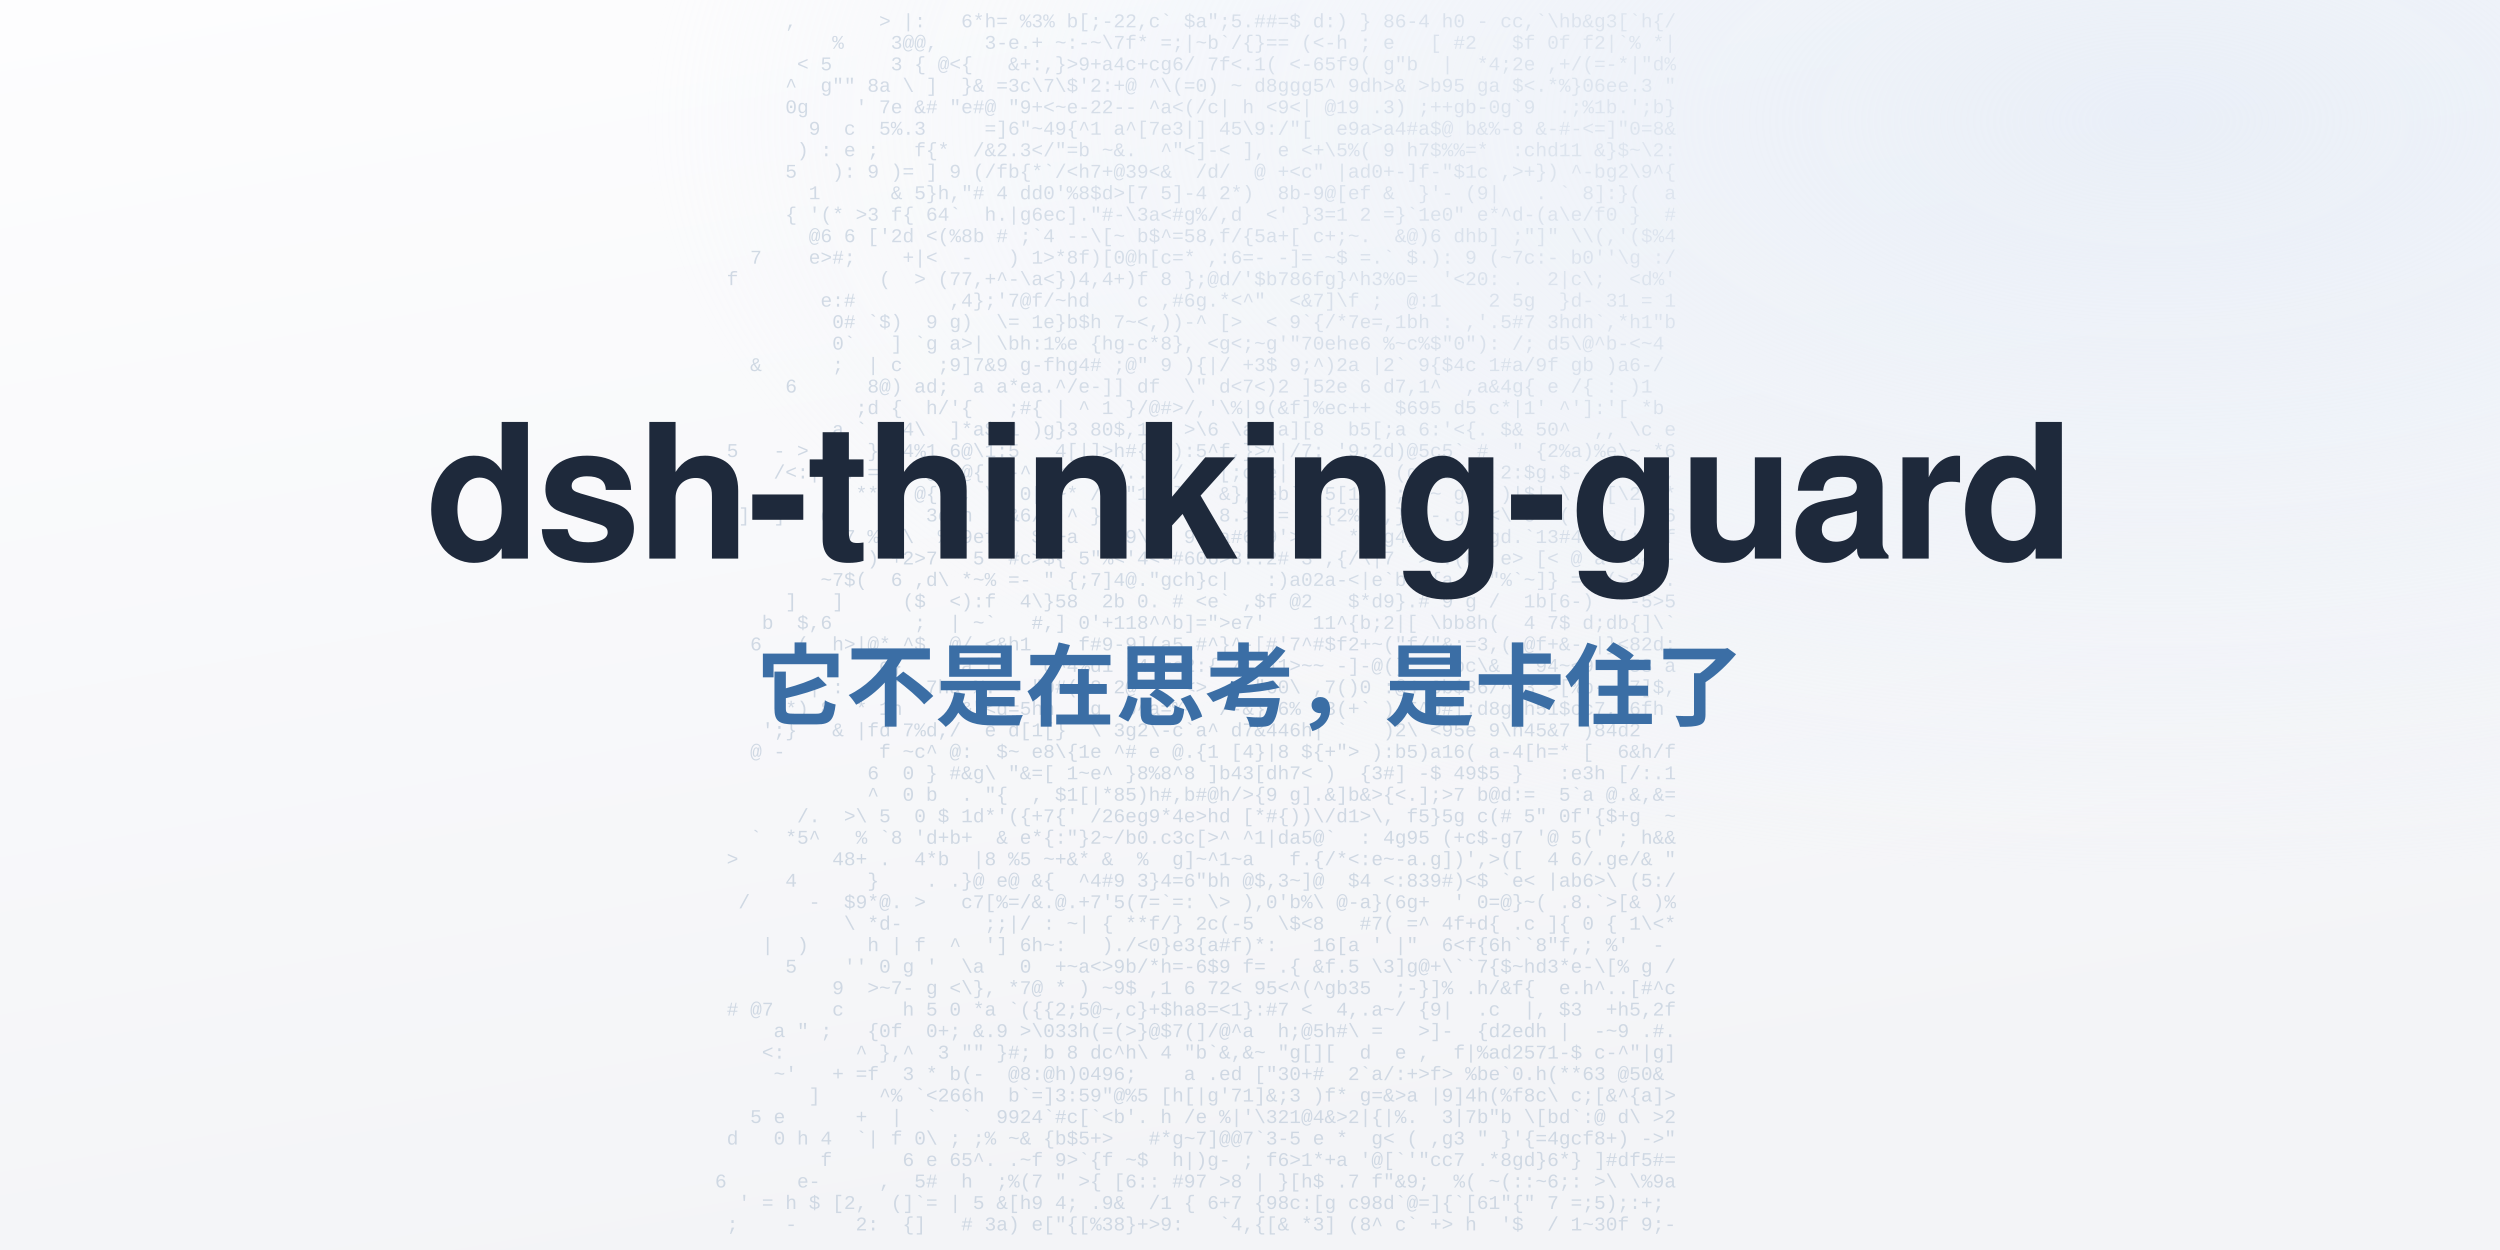
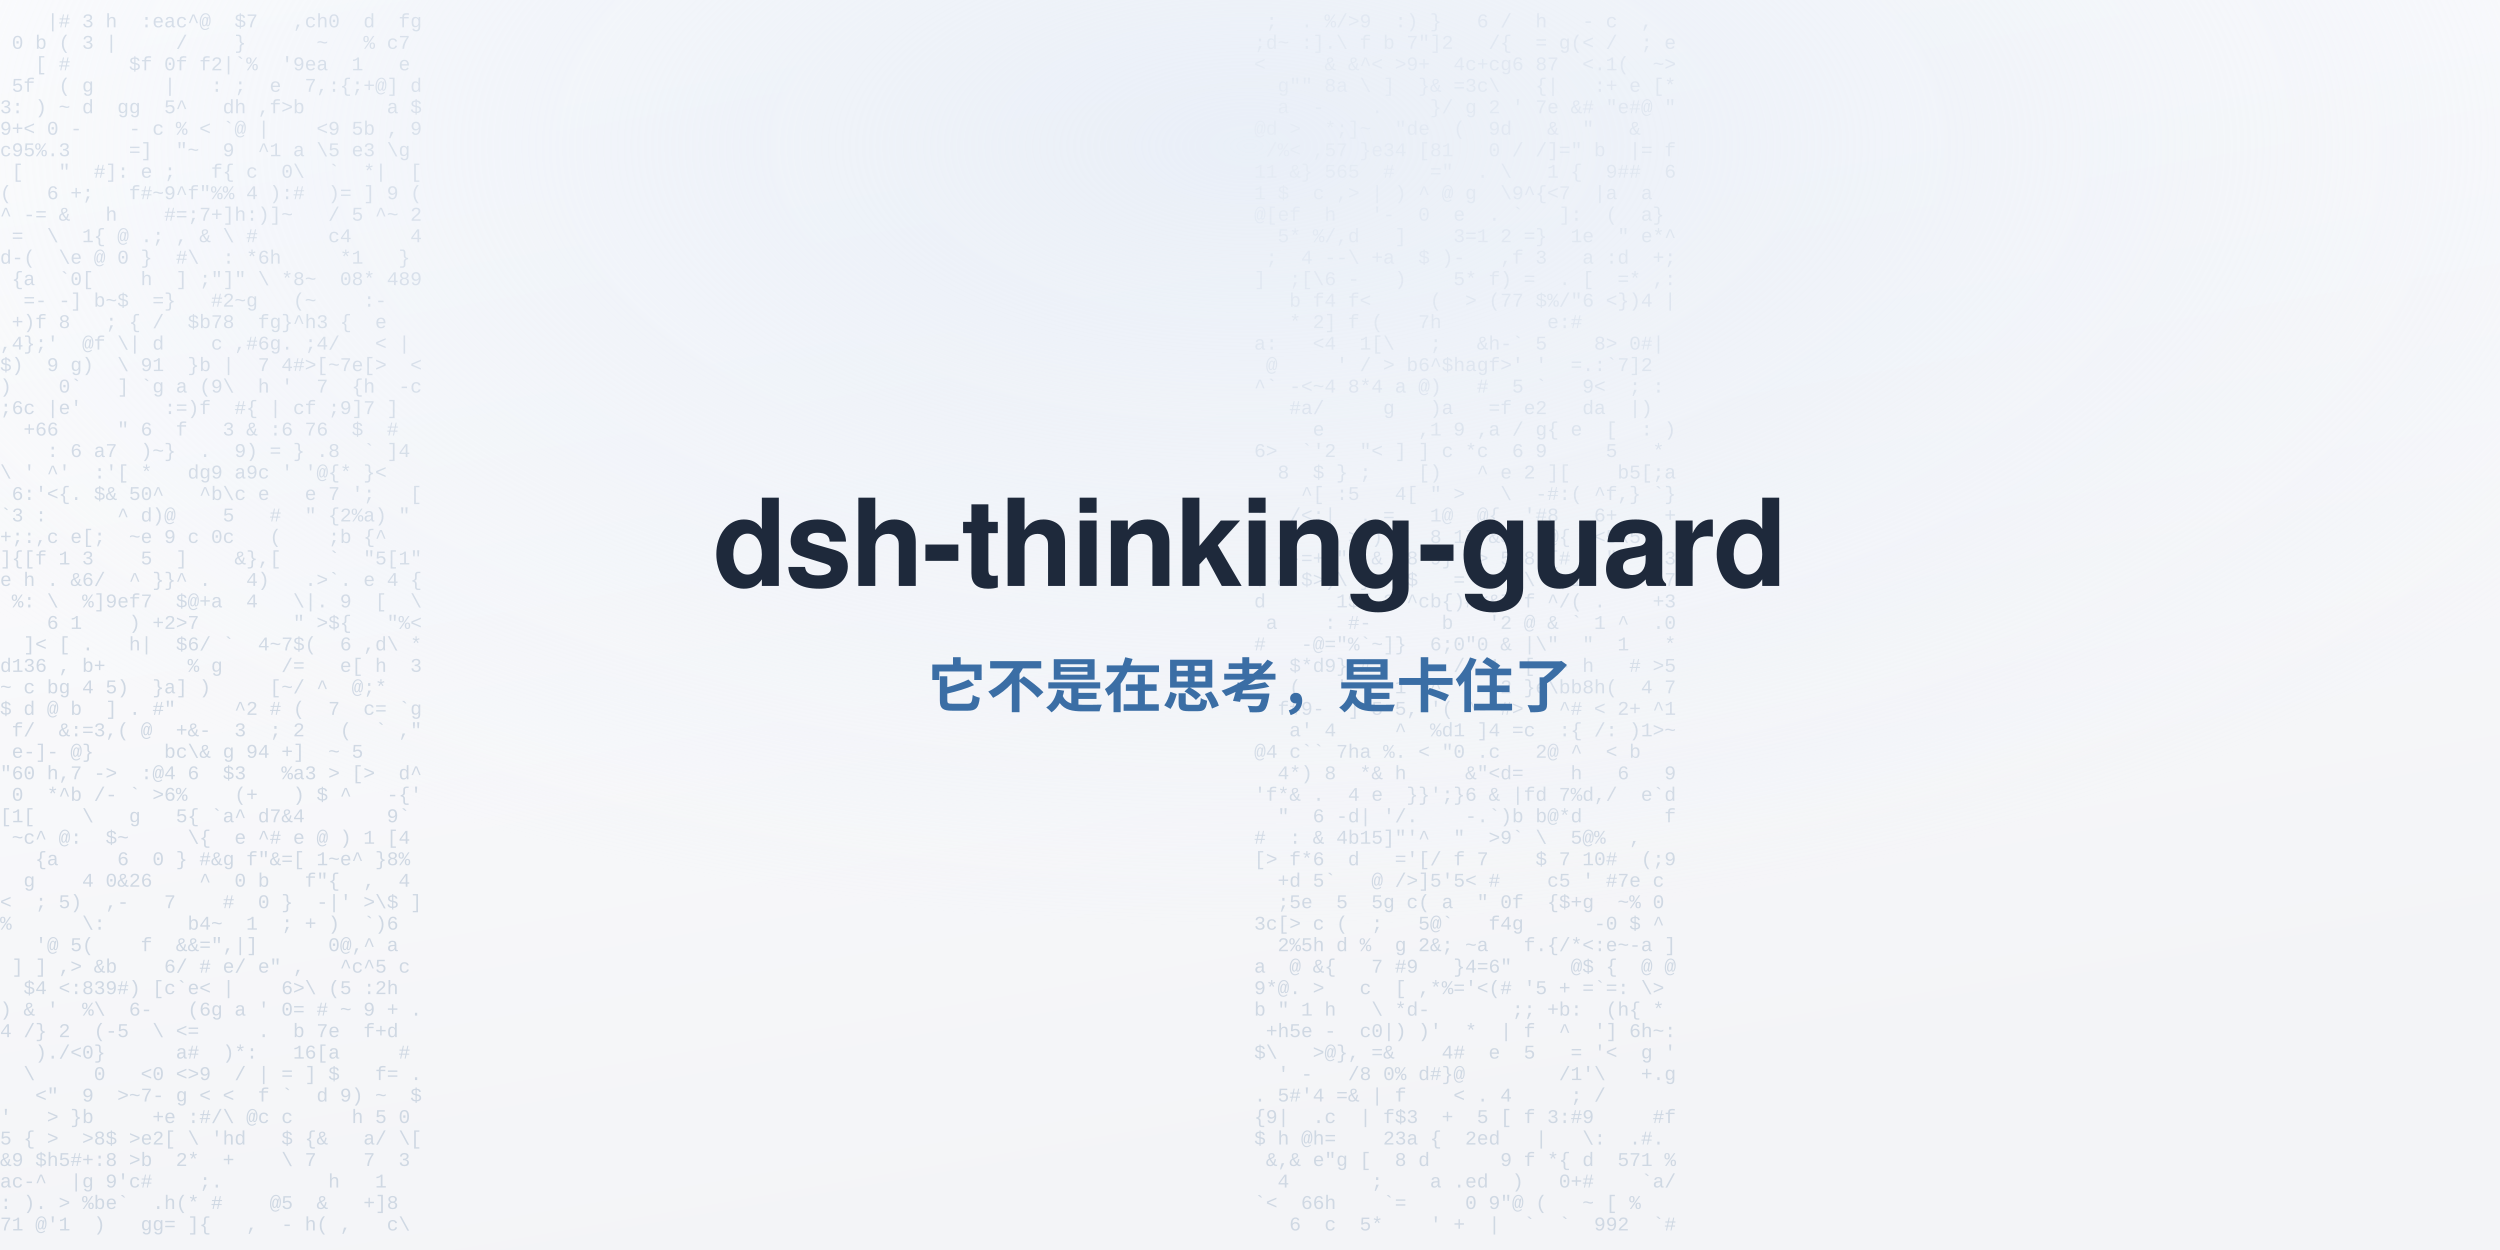
<svg xmlns="http://www.w3.org/2000/svg" viewBox="0 0 1280 640" width="1280" height="640" role="img" aria-label="它不是在思考，是卡住了">
  <style>
    text { font-family: 'PingFang SC','Hiragino Sans GB','Microsoft YaHei','Noto Sans SC',Helvetica,Arial,sans-serif; }
    .noise { font-family: ui-monospace,Menlo,Consolas,'Courier New',monospace; font-size: 10px; fill: #cfd8e3; white-space: pre; }
-     .name { font-size: 96px; font-weight: 800; fill: #1e293b; letter-spacing: -2px; }
-     .line { font-size: 46px; font-weight: 600; fill: #3b6ea5; }
+     .name { font-size: 62px; font-weight: 800; fill: #1e293b; letter-spacing: -1px; }
+     .line { font-size: 30px; font-weight: 600; fill: #3b6ea5; }
  </style>
  <defs>
    <linearGradient id="bg" x1="0" y1="0" x2="0.35" y2="1">
      <stop offset="0" stop-color="#FDFDFE" />
      <stop offset="1" stop-color="#F3F4F7" />
    </linearGradient>
-     <radialGradient id="glow" cx="0.86" cy="0.10" r="0.6">
+     <radialGradient id="glow" cx="0.5" cy="0.12" r="0.62">
      <stop offset="0" stop-color="#e8eef7" stop-opacity="0.9" />
      <stop offset="1" stop-color="#e8eef7" stop-opacity="0" />
    </radialGradient>
  </defs>
  <rect width="1280" height="640" fill="url(#bg)" />
-   <text x="0" y="14" class="noise" xml:space="preserve" textLength="1280" lengthAdjust="spacing">                                                                   ,       &gt; |:   6*h= %3% b[;-22,c` $a";5.##=$ d:) } 86-4 h0 - cc,`\hb&amp;g3[`h{/</text>
-   <text x="0" y="25" class="noise" xml:space="preserve" textLength="1280" lengthAdjust="spacing">                                                                       %    3@@,    3-e.+ ~:-~\7f* =;|~b`/{}== (&lt;-h ; e   [ #2   $f 0f f2|`% *|</text>
-   <text x="0" y="36" class="noise" xml:space="preserve" textLength="1280" lengthAdjust="spacing">                                                                    &lt; 5     3 { @&lt;{   &amp;+:,}&gt;9+a4c+cg6/ 7f&lt;.1( &lt;-65f9( g"b  |  *4;2e ,+/(=-*|"d%</text>
-   <text x="0" y="47" class="noise" xml:space="preserve" textLength="1280" lengthAdjust="spacing">                                                                   ^  g"" 8a \ ]  }&amp; =3c\7\$'2:+@ ^\(=0) ~ d8ggg5^ 9dh&gt;&amp; &gt;b95 ga $&lt;.*%}06ee.3 "</text>
-   <text x="0" y="58" class="noise" xml:space="preserve" textLength="1280" lengthAdjust="spacing">                                                                   0g    ' 7e &amp;# "e#@ "9+&lt;~e-22-- ^a&lt;(/c| h &lt;9&lt;| @19 .3) ;++gb-0g`9  .;%1b.';b}</text>
-   <text x="0" y="69" class="noise" xml:space="preserve" textLength="1280" lengthAdjust="spacing">                                                                     9  c  5%.3     =]6"~49{^1 a^[7e3|] 45\9:/"[  e9a&gt;a4#a$@ b&amp;%-8 &amp;-#-&lt;=]"0=8&amp;</text>
-   <text x="0" y="80" class="noise" xml:space="preserve" textLength="1280" lengthAdjust="spacing">                                                                    ) : e ;   f{*  /&amp;2.3&lt;/"=b ~&amp;.  ^"&lt;]-&lt; ], e &lt;+\5%( 9 h7$%%=*  :chd11 &amp;}$~\2:</text>
-   <text x="0" y="91" class="noise" xml:space="preserve" textLength="1280" lengthAdjust="spacing">                                                                   5   ): 9 )= ] 9 (/fb{*`/&lt;h7+@39&lt;&amp;  /d/  @ +&lt;c" |ad0+-]f-"$1c ,&gt;+}) ^-bg2\9^{</text>
-   <text x="0" y="102" class="noise" xml:space="preserve" textLength="1280" lengthAdjust="spacing">                                                                     1      &amp; 5}h,"# 4 dd0'%8$d&gt;[7 5]-4 2*)  8b-9@[ef &amp;  }'- (9|   . ` 8]:}(  a</text>
-   <text x="0" y="113" class="noise" xml:space="preserve" textLength="1280" lengthAdjust="spacing">                                                                   { '(* &gt;3 f{ 64`  h.|g6ec]."#-\3a&lt;#g%/,d  &lt;' }3=1 2 =}`1e0" e*^d-(a\e/f0 }  #</text>
-   <text x="0" y="124" class="noise" xml:space="preserve" textLength="1280" lengthAdjust="spacing">                                                                     @6 6 ['2d &lt;(%8b # ;`4 --\[~ b$^=58,f/{5a+[ c+;~.  &amp;@)6 dhb] ;"]" \\(,'($%4</text>
-   <text x="0" y="135" class="noise" xml:space="preserve" textLength="1280" lengthAdjust="spacing">                                                                7    e&gt;#;    +|&lt;  -   ) 1&gt;*8f)[0@h[c=* ,:6=- -]= ~$ =.` $.): 9 (~7c:- b0''\g :/</text>
-   <text x="0" y="146" class="noise" xml:space="preserve" textLength="1280" lengthAdjust="spacing">                                                              f            (  &gt; (77,+^-\a&lt;})4,4+)f 8 };@d/'$b786fg}^h3%0=  '&lt;20: .  2|c\;  &lt;d%'</text>
-   <text x="0" y="157" class="noise" xml:space="preserve" textLength="1280" lengthAdjust="spacing">                                                                      e:#        ,4};'7@f/~hd    c ,#6g.*&lt;^"  &lt;&amp;7]\f ;  @:1    2 5g  }d- 31 = 1</text>
-   <text x="0" y="168" class="noise" xml:space="preserve" textLength="1280" lengthAdjust="spacing">                                                                       0# `$)  9 g)  \= 1e}b$h 7~&lt;,))-^ [&gt;  &lt; 9`{/*7e=,1bh : ,'.5#7 3hdh`,*h1"b</text>
-   <text x="0" y="179" class="noise" xml:space="preserve" textLength="1280" lengthAdjust="spacing">                                                                       0`   ] `g a&gt;| \bh:1%e {hg-c*8}, &lt;g&lt;;~g'"70ehe6 %~c%$"0"): /; d5\@^b-&lt;~4 </text>
-   <text x="0" y="190" class="noise" xml:space="preserve" textLength="1280" lengthAdjust="spacing">                                                                &amp;      ;  | c   ;9]7&amp;9 g-fhg4# ;@" 9 ){|/ +3$ 9;^)2a |2` 9{$4c 1#a/9f gb )a6-/ </text>
-   <text x="0" y="201" class="noise" xml:space="preserve" textLength="1280" lengthAdjust="spacing">                                                                   6      8@) ad;  a a*ea.^/e-]] df  \" d&lt;7&lt;)2 ]52e 6 d7,1^  ,a&amp;4g{ e /{ : )1  </text>
-   <text x="0" y="212" class="noise" xml:space="preserve" textLength="1280" lengthAdjust="spacing">                                                                         ;d {  h/'{   ;#{ | ^ 1 }/@#&gt;/,'\%|9(&amp;f]%ec++  $695 d5 c*|1' ^']:'[ *b </text>
-   <text x="0" y="223" class="noise" xml:space="preserve" textLength="1280" lengthAdjust="spacing">                                                                       a `   4\  ]*a$ 1 )g}3 80$,1;e &gt;\6 \ae.a][8  b5[;a 6:'&lt;{. $&amp; 50^  ,, \c e</text>
-   <text x="0" y="234" class="noise" xml:space="preserve" textLength="1280" lengthAdjust="spacing">                                                              5   - &gt;     }/[4%1 6@\1:5   4[|]&gt;h#{~~):5^f,}&gt;^|/7: '9;2d)@5c5` #  " {2%a)%e\~ *6</text>
-   <text x="0" y="245" class="noise" xml:space="preserve" textLength="1280" lengthAdjust="spacing">                                                                  /&lt;:|  . =   1@  @{ %-^  g6+ 6/..#&lt;/ , [;c~e| ) .&gt;    (g';b/|e 2:$g.$-. h` | ,</text>
-   <text x="0" y="256" class="noise" xml:space="preserve" textLength="1280" lengthAdjust="spacing">                                                                         **   @{ @, \5 0[&lt;~* /43"15e]f  &amp;},[eb`3"5[1"^ ;&lt;"~ g"  )|$| \ 6 [\2f$*</text>
-   <text x="0" y="267" class="noise" xml:space="preserve" textLength="1280" lengthAdjust="spacing">                                                               ]  ]   d:   f   3e h . &amp;6/  ^ }}^ .   4) 8.&gt;`.= -}{2%f ,}|.-.g,@&lt;\ c~ ( &lt;   |`06</text>
-   <text x="0" y="278" class="noise" xml:space="preserve" textLength="1280" lengthAdjust="spacing">                                                                        7 %: \  %]9ef7  $@+a  4 9\|. 9 %a#6a9'&gt;+;  *ecg4]    +cgd.`13#4f62(;9bf</text>
-   <text x="0" y="289" class="noise" xml:space="preserve" textLength="1280" lengthAdjust="spacing">                                                                          ) +2&gt;7   5  #c&gt;${ 5"%&lt;'4&lt;-#606&gt;8:.2# 3 ,{/\|7  &gt;'.(6) e&gt; [&lt; @ a '&amp;4#-</text>
-   <text x="0" y="300" class="noise" xml:space="preserve" textLength="1280" lengthAdjust="spacing">                                                                      ~7$(  6 ,d\ *~% =- " {;7]4@."gch}c|   :)a02a-&lt;|e`b`#{a-@="%`~]} =%~(&gt;3&amp;#.</text>
-   <text x="0" y="311" class="noise" xml:space="preserve" textLength="1280" lengthAdjust="spacing">                                                                   ]   ]     ($  &lt;):f  4\}58  2b 0. # &lt;e` ,$f @2   $*d9}.# 9 g /  1b[6-)   -5&gt;5</text>
-   <text x="0" y="322" class="noise" xml:space="preserve" textLength="1280" lengthAdjust="spacing">                                                                 b  $,6       ;  | ~`   #,] 0'+118^^b]="&gt;e7'    11^{b;2|[ \bb8h(  4 7$ d;db{]\`</text>
-   <text x="0" y="333" class="noise" xml:space="preserve" textLength="1280" lengthAdjust="spacing">                                                                6   (  h&gt;|@* ^$  @/ &lt;&amp;h1    f#9-9](a5,#^}^-[#'7^#$f2+~("f/"&amp;:=3,( @f+&amp;- |}&lt;82d;</text>
-   <text x="0" y="344" class="noise" xml:space="preserve" textLength="1280" lengthAdjust="spacing">                                                                           c}     a'(    d^4%d1 ]4 =c2:{ /: )1&gt;~~ -]-@(] `  bc\&amp; g 94~&lt;9 ~ 58 a</text>
-   <text x="0" y="355" class="noise" xml:space="preserve" textLength="1280" lengthAdjust="spacing">                                                                     | :    `` 7ha %. &lt; "0#( 8 2@ ^  &lt;&gt;    "60\ ,7()0 :@4 6b$36/^ 3 &gt;[%b- ^7]$,</text>
-   <text x="0" y="366" class="noise" xml:space="preserve" textLength="1280" lengthAdjust="spacing">                                                                   *) 8  * 1h     &amp;"&lt;d=5hh  :g  9^a=%^  /-&amp;}&gt;6%  3(+` )/5^b#|:d8g h51$cc7, 6fh </text>
-   <text x="0" y="377" class="noise" xml:space="preserve" textLength="1280" lengthAdjust="spacing">                                                                 ';}   &amp; |fd 7%d,/  e`d[1[}  \ 3g2\-c`a^ d7&amp;446h| `   )2\ &lt;95e 9\h45&amp;7 )84d2   </text>
-   <text x="0" y="388" class="noise" xml:space="preserve" textLength="1280" lengthAdjust="spacing">                                                                @ -        f ~c^ @:  $~ e8\{1e ^# e @.{1 [4}|8 ${+"&gt; ):b5)a16( a-4[h=* [  6&amp;h/f</text>
-   <text x="0" y="399" class="noise" xml:space="preserve" textLength="1280" lengthAdjust="spacing">                                                                          6  0 } #&amp;g\ "&amp;=[ 1~e^ }8%8^8 ]b43[dh7&lt; )  {3#] -$ 49$5 }   :e3h [/:.1</text>
-   <text x="0" y="410" class="noise" xml:space="preserve" textLength="1280" lengthAdjust="spacing">                                                                          ^  0 b  . "{  , $1[|*85)h#,b#@h/&gt;{9 g].&amp;]b&amp;&gt;{&lt;.];&gt;7 b@d:=  5`a @.&amp;,&amp;=</text>
-   <text x="0" y="421" class="noise" xml:space="preserve" textLength="1280" lengthAdjust="spacing">                                                                    /.  &gt;\ 5  0 $ 1d*'({+7{' /26eg9*4e&gt;hd [*#{))\/d1&gt;\, f5}5g c(# 5" 0f'{$+g  ~</text>
-   <text x="0" y="432" class="noise" xml:space="preserve" textLength="1280" lengthAdjust="spacing">                                                                `  *5^   % `8 'd+b+  &amp; e*{:"}2~/b0.c3c[&gt;^ ^1|da5@`  : 4g95 (+c$-g7 '@ 5(' ; h&amp;&amp;</text>
-   <text x="0" y="443" class="noise" xml:space="preserve" textLength="1280" lengthAdjust="spacing">                                                              &gt;        48+ .  4*b  |8 %5 ~+&amp;* &amp;  %  g]~^1~a   f.{/*&lt;:e~-a.g])',&gt;([  4 6/.ge/&amp; "</text>
-   <text x="0" y="454" class="noise" xml:space="preserve" textLength="1280" lengthAdjust="spacing">                                                                   4      }    . .}@ e@ &amp;{  ^4#9 3}4=6"bh @$,3~]@  $4 &lt;:839#)&lt;$ `e&lt; |ab6&gt;\ (5:/</text>
-   <text x="0" y="465" class="noise" xml:space="preserve" textLength="1280" lengthAdjust="spacing">                                                               /     -  $9*@. &gt;   c7[%=/&amp;.@.+7'5(7=`=: \&gt; ),0'b%\ @-a}(6g+  ' 0=@}~( .8.`&gt;[&amp; )%</text>
-   <text x="0" y="476" class="noise" xml:space="preserve" textLength="1280" lengthAdjust="spacing">                                                                        \ *d-       ;;|/ : ~| { **f/} 2c(-5  \$&lt;8   #7( =^ 4f+d{ .c ]{ 0 { 1\&lt;*</text>
-   <text x="0" y="487" class="noise" xml:space="preserve" textLength="1280" lengthAdjust="spacing">                                                                 |  )     h | f  ^  '] 6h~:   )./&lt;0}e3{a#f)*:   16[a ' |"  6&lt;f{6h``8"f,; %'  - </text>
-   <text x="0" y="498" class="noise" xml:space="preserve" textLength="1280" lengthAdjust="spacing">                                                                   5    '' 0 g '  \a   0  +~a&lt;&gt;9b/*h=-6$9 f= .{ &amp;f.5 \3]g@+\``7{$~hd3*e-\[% g /</text>
-   <text x="0" y="509" class="noise" xml:space="preserve" textLength="1280" lengthAdjust="spacing">                                                                       9  &gt;~7- g &lt;\}, *7@ * ) ~9$ ,1 6 72&lt; 95&lt;^(^gb35  ;-}]% .h/&amp;f{  e.h^..[#^c</text>
-   <text x="0" y="520" class="noise" xml:space="preserve" textLength="1280" lengthAdjust="spacing">                                                              # @7     c     h 5 0 *a `({{2;5@~,c}+$ha8=&lt;1}:#7 &lt;  4,.a~/ {9|  .c  |, $3  +h5,2f</text>
-   <text x="0" y="531" class="noise" xml:space="preserve" textLength="1280" lengthAdjust="spacing">                                                                  a " ;   {0f  0+; &amp;.9 &gt;\033h(=(&gt;}@$7(]/@^a  h;@5h#\ =   &gt;]-  {d2edh |  -~9 .#.</text>
-   <text x="0" y="542" class="noise" xml:space="preserve" textLength="1280" lengthAdjust="spacing">                                                                 &lt;:      ^ },^  3 "" }#; b 8 dc^h\ 4 "b`&amp;,&amp;~ "g[][  d  e ,  f|%ad2571-$ c-^"|g]</text>
-   <text x="0" y="553" class="noise" xml:space="preserve" textLength="1280" lengthAdjust="spacing">                                                                  ~'   + =f  3 * b(-  @8:@h)0496;    a .ed ["30+#  2`a/:+&gt;f&gt; %be`0.h(**63 @50&amp; </text>
-   <text x="0" y="564" class="noise" xml:space="preserve" textLength="1280" lengthAdjust="spacing">                                                                     ]     ^% `&lt;266h  b`=]3:59"@%5 [h[|g'71]&amp;;3 )f* g=&amp;&gt;a |9]4h(%f8c\ c;[&amp;^{a]&gt;</text>
-   <text x="0" y="575" class="noise" xml:space="preserve" textLength="1280" lengthAdjust="spacing">                                                                5 e      +  |  `  `  9924`#c[`&lt;b'. h /e %|'\321@4&amp;&gt;2|{|%.  3|7b"b \[bd`:@ d\ &gt;2</text>
-   <text x="0" y="586" class="noise" xml:space="preserve" textLength="1280" lengthAdjust="spacing">                                                              d   0 h 4  `| f 0\ ; ;% ~&amp; {b$5+&gt;   #*g~7]@@7`3-5 e *  g&lt; ( ,g3 " }'{=4gcf8+) -&gt;"</text>
-   <text x="0" y="597" class="noise" xml:space="preserve" textLength="1280" lengthAdjust="spacing">                                                                      f      6 e 65^. .~f 9&gt;`{f ~$  h|)g- ; f6&gt;1*+a '@[`'"cc7 .*8gd}6*} ]#df5#=</text>
-   <text x="0" y="608" class="noise" xml:space="preserve" textLength="1280" lengthAdjust="spacing">                                                             6      e-     ,  5#  h  ;%(7 " &gt;{ [6:: #97 &gt;8 | }[h$ .7 f"&amp;9;  %( ~(::~6;: &gt;\ \%9a</text>
-   <text x="0" y="619" class="noise" xml:space="preserve" textLength="1280" lengthAdjust="spacing">                                                               ' = h $ [2,  (]`= | 5 &amp;[h9 4; .9&amp;  /1 { 6+7 {98c:[g c98d`@=]{`[61"{" 7 =;5);:+; </text>
-   <text x="0" y="630" class="noise" xml:space="preserve" textLength="1280" lengthAdjust="spacing">                                                              ;    -     2:  {]   # 3a) e["{[%38}+&gt;9:   `4,{[&amp; *3] (8^ c` +&gt; h  '$  / 1~30f 9;-</text>
+   <text x="0" y="14" class="noise" xml:space="preserve" textLength="1280" lengthAdjust="spacing">    |# 3 h  :eac^@  $7   ,ch0  d  fg                                                                        ;  . %/&gt;9  :) }   6 /  h   - c  ,  </text>
+   <text x="0" y="25" class="noise" xml:space="preserve" textLength="1280" lengthAdjust="spacing"> 0 b ( 3 |     /    }      ~   % c7                                                                        ;d~ :].\ f b 7"]2   /{  = g(&lt; /  ; e</text>
+   <text x="0" y="36" class="noise" xml:space="preserve" textLength="1280" lengthAdjust="spacing">   [ #     $f 0f f2|`%  '9ea  1   e                                                                        &lt;     &amp; &amp;^&lt; &gt;9+  4c+cg6 87  &lt;.1(  ~&gt;</text>
+   <text x="0" y="47" class="noise" xml:space="preserve" textLength="1280" lengthAdjust="spacing"> 5f  ( g      |   : ;  e  7,:{;+@] d                                                                         g"" 8a \ ]  }&amp; =3c\   {|   :+ e [*</text>
+   <text x="0" y="58" class="noise" xml:space="preserve" textLength="1280" lengthAdjust="spacing">3: ) ~ d  gg  5^   dh ,f&gt;b       a $                                                                         a  -    .    }/ g 2 ' 7e &amp;# "e#@ "</text>
+   <text x="0" y="69" class="noise" xml:space="preserve" textLength="1280" lengthAdjust="spacing">9+&lt; 0 -    - c % &lt; `@ |    &lt;9 5b , 9                                                                       @d &gt;  *;]~  "de  (  9d   &amp;  "   &amp;   </text>
+   <text x="0" y="80" class="noise" xml:space="preserve" textLength="1280" lengthAdjust="spacing">c95%.3     =]  "~  9  ^1 a \5 e3 \g                                                                         /%&lt; ,57 }e34 [81   0 / /]=" b  |= f</text>
+   <text x="0" y="91" class="noise" xml:space="preserve" textLength="1280" lengthAdjust="spacing"> [   "  #]: e ;   f{ c  0\  `  *|  [                                                                       11 &amp;} 565  #   ="  . \   1 {  9##  6</text>
+   <text x="0" y="102" class="noise" xml:space="preserve" textLength="1280" lengthAdjust="spacing">(   6 +;   f#~9^f"%% 4 ):#  )= ] 9 (                                                                       1 $  c ,&gt; | ) ^ @ g  \9^{&lt;7  |a  a  </text>
+   <text x="0" y="113" class="noise" xml:space="preserve" textLength="1280" lengthAdjust="spacing">^ -= &amp;   h    #=;7+]h:)]~   / 5 ^~ 2                                                                       @[ef  h   '-  0  e  . `   ]:  (  a} </text>
+   <text x="0" y="124" class="noise" xml:space="preserve" textLength="1280" lengthAdjust="spacing"> =  \  1{ @ .; , &amp; \ #      c4     4                                                                         5* %/,d   ]    3=1 2 =}  1e  " e*^</text>
+   <text x="0" y="135" class="noise" xml:space="preserve" textLength="1280" lengthAdjust="spacing">d-(  \e @ 0 }  #\  : *6h     *1   }                                                                         ;  4 --\ +a  $ )-   ,f 3   a :d  +;</text>
+   <text x="0" y="146" class="noise" xml:space="preserve" textLength="1280" lengthAdjust="spacing"> {a  `0[    h  ] ;"]" \ *8~  08* 489                                                                       ]  ;[\6 -   )    5* f) =  . [  =* ,:</text>
+   <text x="0" y="157" class="noise" xml:space="preserve" textLength="1280" lengthAdjust="spacing">  =- -] b~$  =}   #2~g   (~    :-                                                                             b f4 f&lt;     (  &gt; (77 $%/"6 &lt;})4 |</text>
+   <text x="0" y="168" class="noise" xml:space="preserve" textLength="1280" lengthAdjust="spacing"> +)f 8   ; { /  $b78  fg}^h3 {  e                                                                             * 2] f (   7h         e:#        </text>
+   <text x="0" y="179" class="noise" xml:space="preserve" textLength="1280" lengthAdjust="spacing">,4};'  @f \| d    c ,#6g. ;4/   &lt; |                                                                        a:   &lt;4  1[\   ;   &amp;h-` 5    8&gt; 0#| </text>
+   <text x="0" y="190" class="noise" xml:space="preserve" textLength="1280" lengthAdjust="spacing">$)  9 g)  \ 91  }b |  7 4#&gt;[~7e[&gt;  &lt;                                                                        @     ' / &gt; b6^$hagf&gt;' '  =.:`7]2  </text>
+   <text x="0" y="201" class="noise" xml:space="preserve" textLength="1280" lengthAdjust="spacing">)    0`   ] `g a (9\  h '  7  {h  -c                                                                       ^` -&lt;~4 8*4 a @)   #  5 `   9&lt;  ; : </text>
+   <text x="0" y="212" class="noise" xml:space="preserve" textLength="1280" lengthAdjust="spacing">;6c |e'       :=)f  #{ | cf ;9]7 ]                                                                            #a/     g   )a   =f e2   da  |)  </text>
+   <text x="0" y="223" class="noise" xml:space="preserve" textLength="1280" lengthAdjust="spacing">  +66     " 6  f   3 &amp; :6 76  $  #                                                                              e        ,1 9 ,a / g{ e  [  : )</text>
+   <text x="0" y="234" class="noise" xml:space="preserve" textLength="1280" lengthAdjust="spacing">    : 6 a7  )~}  .  9) = } .8  ` ]4                                                                        6&gt;  `'2  "&lt; ] ] c *c  6 9     5   * </text>
+   <text x="0" y="245" class="noise" xml:space="preserve" textLength="1280" lengthAdjust="spacing">\ ' ^'  :'[ *   dg9 a9c ' '@{* }&lt;                                                                            8  $ } ;    [)   ^ e 2 ][    b5[;a</text>
+   <text x="0" y="256" class="noise" xml:space="preserve" textLength="1280" lengthAdjust="spacing"> 6:'&lt;{. $&amp; 50^   ^b\c e   e 7 ';   [                                                                           ^[ :5   4[ " &gt;   \  -#:( ^f,} `}</text>
+   <text x="0" y="267" class="noise" xml:space="preserve" textLength="1280" lengthAdjust="spacing">`3 :      ^ d)@    5   #  " {2%a) "                                                                        '  /&lt;:|  . =   1@  @{  '#8   6+    +</text>
+   <text x="0" y="278" class="noise" xml:space="preserve" textLength="1280" lengthAdjust="spacing">+;:,c e[;  ~e 9 c 0c   (    ;b {^                                                                          *  '    &gt; )    8 17 &amp;${  @{  &lt;5\5 0 </text>
+   <text x="0" y="289" class="noise" xml:space="preserve" textLength="1280" lengthAdjust="spacing">]{[f 1 3    5  ]    &amp;},[    `  "5[1"                                                                       } &lt;-=+ " ,&amp;  8-9} #&gt; 5]8]{# : "f   3</text>
+   <text x="0" y="300" class="noise" xml:space="preserve" textLength="1280" lengthAdjust="spacing">e h . &amp;6/  ^ }}^ .   4)   .&gt;`. e 4 {                                                                       $ &amp; $&gt;)\ }  h$   = 7  |\ /;1      "7</text>
+   <text x="0" y="311" class="noise" xml:space="preserve" textLength="1280" lengthAdjust="spacing"> %: \  %]9ef7  $@+a  4   \|. 9  [  \                                                                       d      1${ 3 ^cb{)#&lt;&amp;7 f ^/( .    +3</text>
+   <text x="0" y="322" class="noise" xml:space="preserve" textLength="1280" lengthAdjust="spacing">    6 1    ) +2&gt;7        " &gt;${   "%&lt;                                                                        a    : #-      b   '2 @ &amp; ` 1 ^  .0</text>
+   <text x="0" y="333" class="noise" xml:space="preserve" textLength="1280" lengthAdjust="spacing">  ]&lt; [ .   h|  $6/ `  4~7$(  6 ,d\ *                                                                       #   -@="%`~]}  6;0"0 &amp; |\"  "  1   *</text>
+   <text x="0" y="344" class="noise" xml:space="preserve" textLength="1280" lengthAdjust="spacing">d136 , b+       % g     /=   e[ h  3                                                                          $*d9}.#       /  1  [  - h   # &gt;5</text>
+   <text x="0" y="355" class="noise" xml:space="preserve" textLength="1280" lengthAdjust="spacing">~ c bg 4 5)  }a] )     [~/ ^  @;*                                                                             (   '    1  ^    ;2 }e\bb8h(  4 7</text>
+   <text x="0" y="366" class="noise" xml:space="preserve" textLength="1280" lengthAdjust="spacing">$ d @ b  ] . #"     ^2 # (  7  c= `g                                                                         f#9-  ] 5 5, '( ^- #&gt;   ^# &lt; 2+ ^1</text>
+   <text x="0" y="377" class="noise" xml:space="preserve" textLength="1280" lengthAdjust="spacing"> f/  &amp;:=3,( @  +&amp;-  3  ; 2   (  ` ,"                                                                          a' 4     ^  %d1 ]4 =c  :{ /: )1&gt;~</text>
+   <text x="0" y="388" class="noise" xml:space="preserve" textLength="1280" lengthAdjust="spacing"> e-]- @}      bc\&amp; g 94 +]  ~ 5                                                                            @4 c`` 7ha %. &lt; "0 .c   2@ ^  &lt; b   </text>
+   <text x="0" y="399" class="noise" xml:space="preserve" textLength="1280" lengthAdjust="spacing">"60 h,7 -&gt;  :@4 6  $3   %a3 &gt; [&gt;  d^                                                                         4*) 8  *&amp; h     &amp;"&lt;d=    h   6   9</text>
+   <text x="0" y="410" class="noise" xml:space="preserve" textLength="1280" lengthAdjust="spacing"> 0  *^b /- ` &gt;6%    (+   ) $ ^   -{'                                                                       'f*&amp; .  4 e  }}';}6 &amp; |fd 7%d,/  e`d</text>
+   <text x="0" y="421" class="noise" xml:space="preserve" textLength="1280" lengthAdjust="spacing">[1[    \   g   5{ `a^ d7&amp;4       9`                                                                          "  6 -d| '/.    -.`)b b@*d       f</text>
+   <text x="0" y="432" class="noise" xml:space="preserve" textLength="1280" lengthAdjust="spacing"> ~c^ @:  $~     \{  e ^# e @ ) 1 [4                                                                        #  : &amp; 4b15]"'^  "  &gt;9` \  5@%  ,   </text>
+   <text x="0" y="443" class="noise" xml:space="preserve" textLength="1280" lengthAdjust="spacing">   {a     6  0 } #&amp;g f"&amp;=[ 1~e^ }8%                                                                        [&gt; f*6  d   ='[/ f 7    $ 7 10#  (;9</text>
+   <text x="0" y="454" class="noise" xml:space="preserve" textLength="1280" lengthAdjust="spacing">  g    4 0&amp;26    ^  0 b   f"{  ,  4                                                                          +d 5`   @ /&gt;]5'5&lt; #    c5 ' #7e c </text>
+   <text x="0" y="465" class="noise" xml:space="preserve" textLength="1280" lengthAdjust="spacing">&lt;  ; 5)  ,-   7    #  0 }  -|' &gt;\$ ]                                                                         ;5e  5  5g c( a  " 0f  {$+g  ~% 0 </text>
+   <text x="0" y="476" class="noise" xml:space="preserve" textLength="1280" lengthAdjust="spacing">%      \:       b4~  1  ; + )  `)6                                                                         3c[&gt; c (  ;   5@`   f4g      -0 $ ^ </text>
+   <text x="0" y="487" class="noise" xml:space="preserve" textLength="1280" lengthAdjust="spacing">   '@ 5(    f  &amp;&amp;=",|]      0@,^ a                                                                           2%5h d %  g 2&amp;; ~a   f.{/*&lt;:e~-a ]</text>
+   <text x="0" y="498" class="noise" xml:space="preserve" textLength="1280" lengthAdjust="spacing"> ] ] ,&gt; &amp;b    6/ # e/ e" ,   ^c^5 c                                                                        a  @ &amp;{   7 #9   }4=6"     @$ {  @ @</text>
+   <text x="0" y="509" class="noise" xml:space="preserve" textLength="1280" lengthAdjust="spacing">  $4 &lt;:839#) [c`e&lt; |    6&gt;\ (5 :2h                                                                         9*@. &gt;   c  [ ,*%='&lt;(# '5 + =`=: \&gt; </text>
+   <text x="0" y="520" class="noise" xml:space="preserve" textLength="1280" lengthAdjust="spacing">) &amp; '  %\  6-   (6g a ' 0= # ~ 9 + .                                                                       b " 1 h   \ *d-       ;; +b:  (h{ * </text>
+   <text x="0" y="531" class="noise" xml:space="preserve" textLength="1280" lengthAdjust="spacing">4 /} 2  (-5  \ &lt;=     .  b 7e  f+d                                                                          +h5e -  c0|) )'  *  | f  ^  '] 6h~:</text>
+   <text x="0" y="542" class="noise" xml:space="preserve" textLength="1280" lengthAdjust="spacing">   )./&lt;0}      a#  )*:   16[a     #                                                                        $\   &gt;@}, =&amp;    4#  e  5   = '&lt;  g '</text>
+   <text x="0" y="553" class="noise" xml:space="preserve" textLength="1280" lengthAdjust="spacing">  \     0   &lt;0 &lt;&gt;9  / | = ] $   f= .                                                                         ' -   /8 0% d#}@        /1'\   +.g</text>
+   <text x="0" y="564" class="noise" xml:space="preserve" textLength="1280" lengthAdjust="spacing">   &lt;"  9  &gt;~7- g &lt; &lt;  f `  d 9) ~  $                                                                       . 5#'4 =&amp; | f    &lt; . 4     ; /      </text>
+   <text x="0" y="575" class="noise" xml:space="preserve" textLength="1280" lengthAdjust="spacing">'   &gt; }b     +e :#/\ @c c     h 5 0                                                                        {9|  .c  | f$3  +  5 [ f 3:#9     #f</text>
+   <text x="0" y="586" class="noise" xml:space="preserve" textLength="1280" lengthAdjust="spacing">5 { &gt;  &gt;8$ &gt;e2[ \ 'hd   $ {&amp;   a/ \[                                                                       $ h @h=    23a {  2ed   |   \:  .#. </text>
+   <text x="0" y="597" class="noise" xml:space="preserve" textLength="1280" lengthAdjust="spacing">&amp;9 $h5#+:8 &gt;b  2*  +    \ 7    7  3                                                                         &amp;,&amp; e"g [  8 d      9 f *{ d  571 %</text>
+   <text x="0" y="608" class="noise" xml:space="preserve" textLength="1280" lengthAdjust="spacing">ac-^  |g 9'c#    ;.         h   1                                                                            4       ;    a .ed  )   0+#    `a/</text>
+   <text x="0" y="619" class="noise" xml:space="preserve" textLength="1280" lengthAdjust="spacing">: ). &gt; %be`  .h(* #    @5  &amp;   +]8                                                                         `&lt;  66h    `=     0 9"@ (   ~ [ %   </text>
+   <text x="0" y="630" class="noise" xml:space="preserve" textLength="1280" lengthAdjust="spacing">71 @'1  )   gg= ]{   ,  - h( ,   c\                                                                           6  c  5*    ' +  |  `  `  992  `#</text>
  <rect width="1280" height="640" fill="url(#glow)" />
-   <text x="640" y="286" text-anchor="middle" class="name">dsh-thinking-guard</text>
-   <text x="640" y="368" text-anchor="middle" class="line">它不是在思考，是卡住了</text>
+   <text x="640" y="300" text-anchor="middle" class="name">dsh-thinking-guard</text>
+   <text x="640" y="362" text-anchor="middle" class="line">它不是在思考，是卡住了</text>
</svg>
